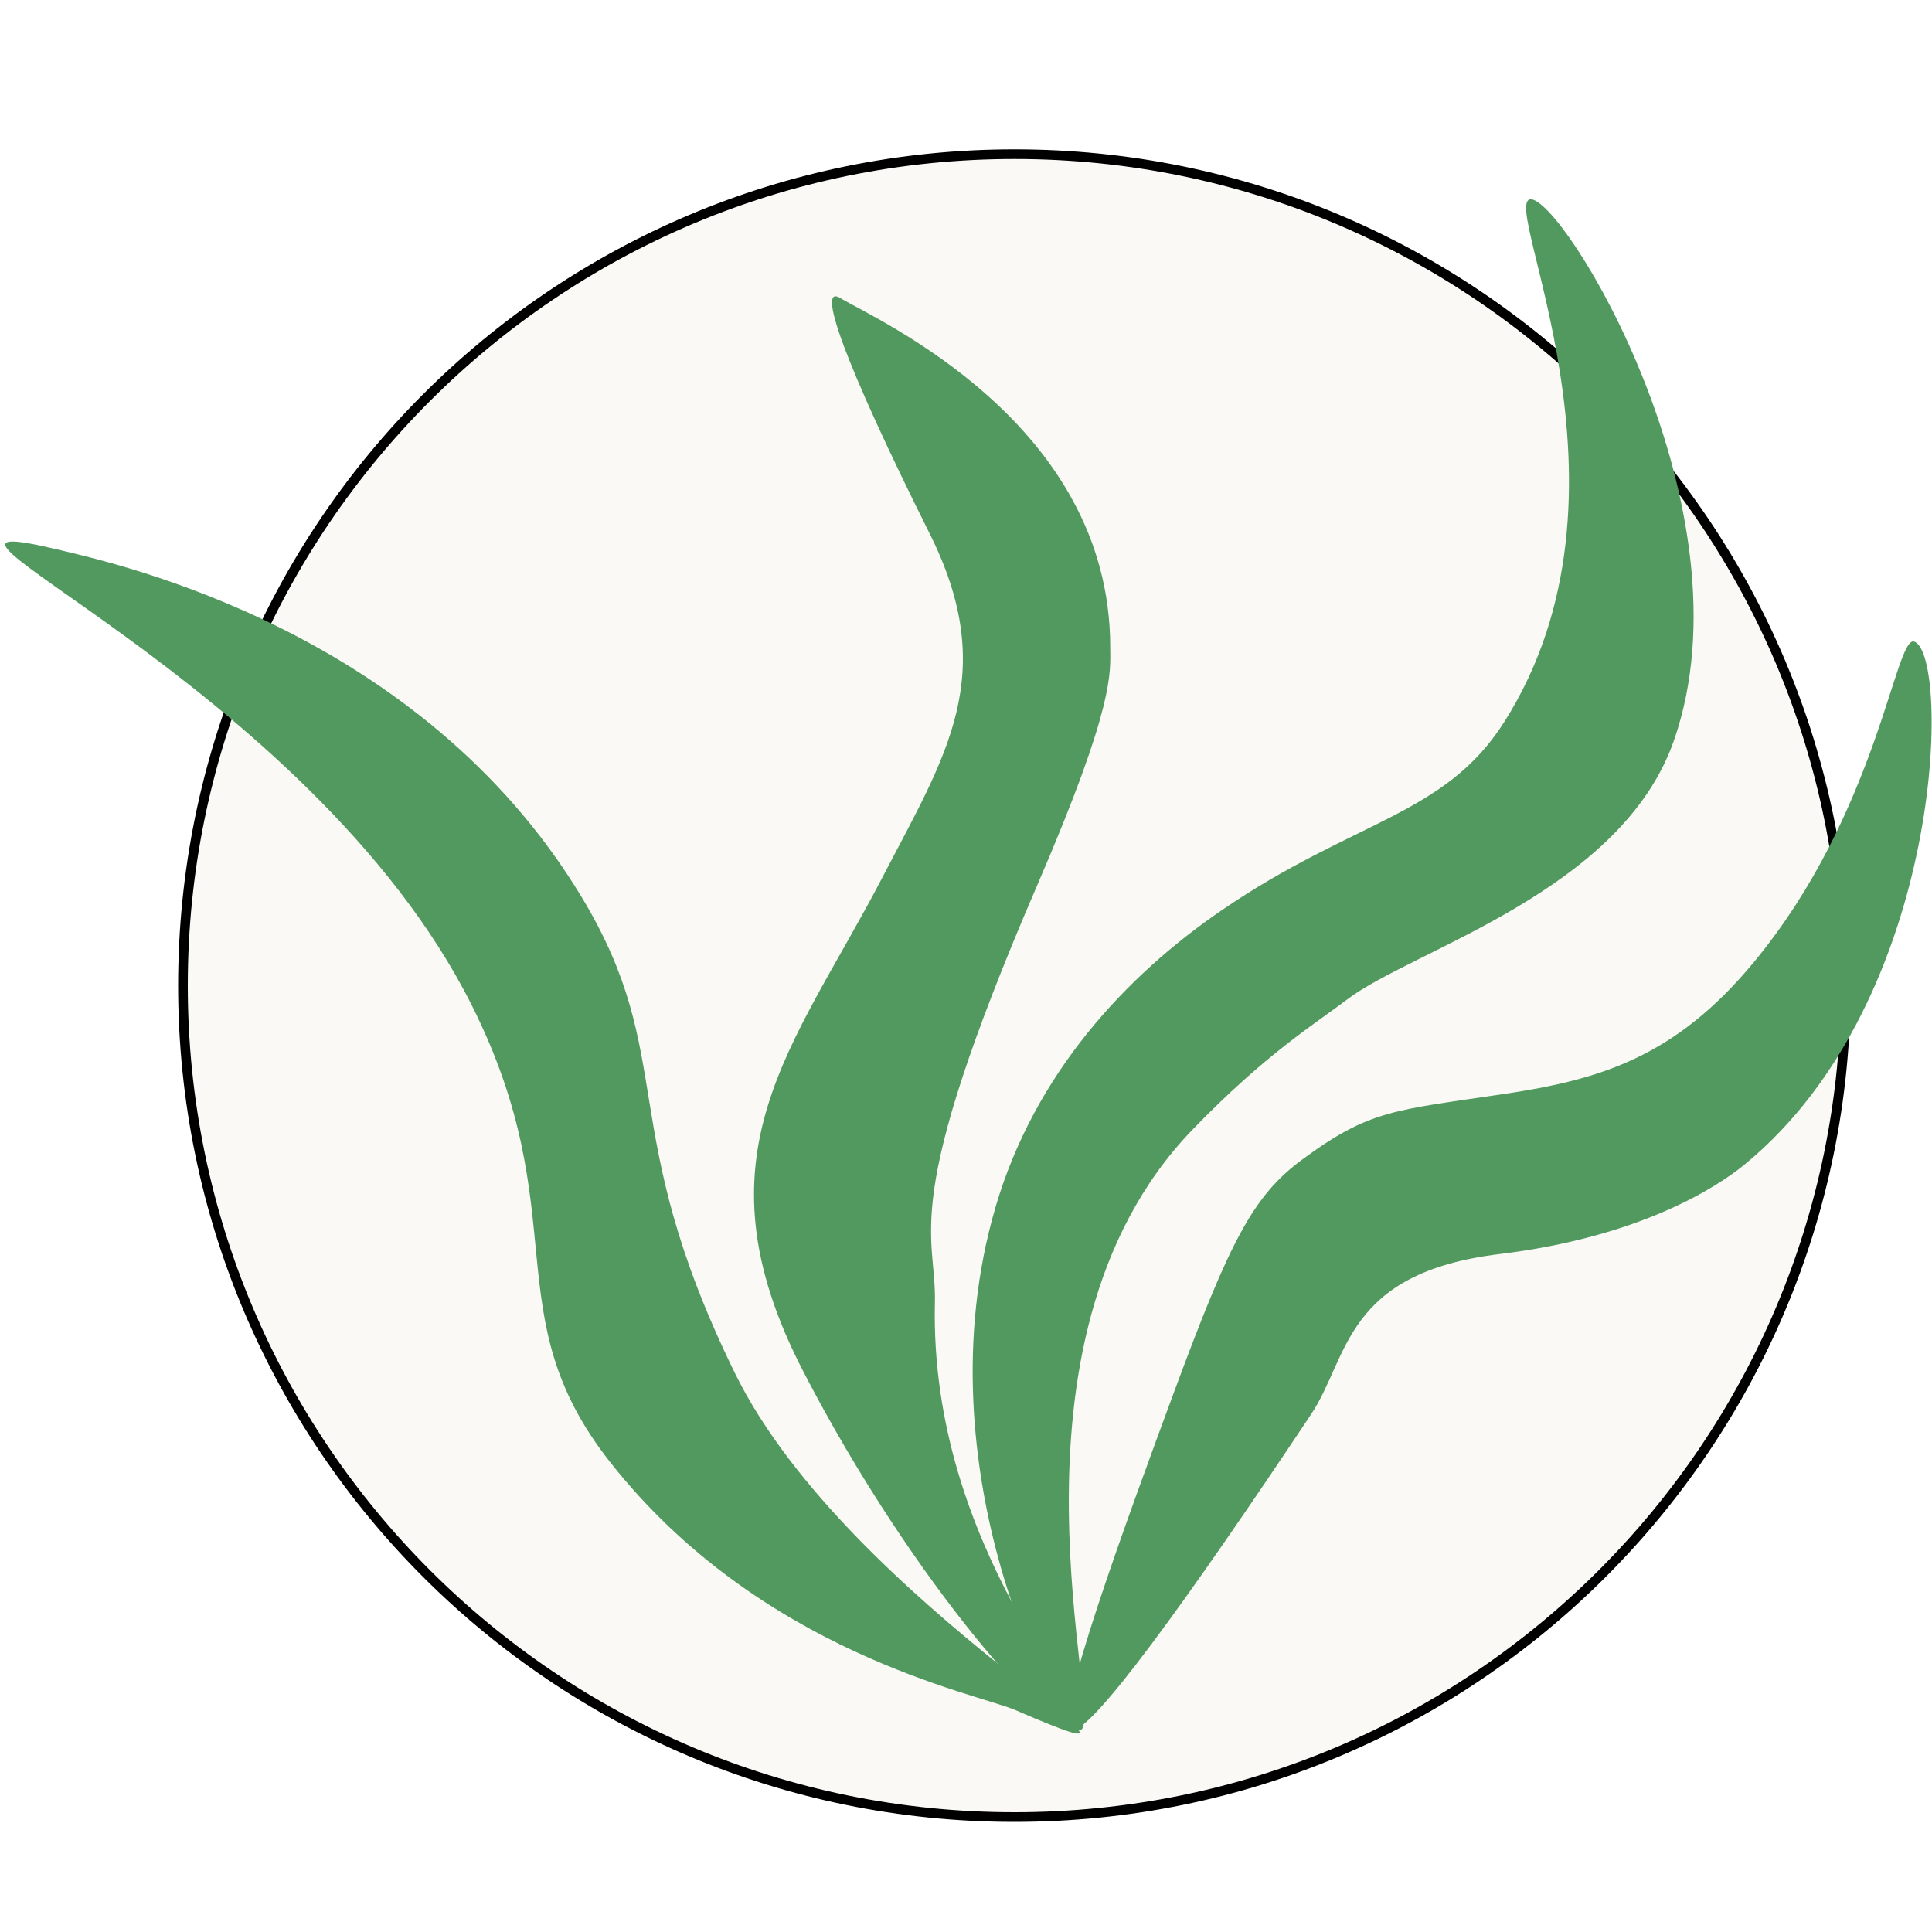
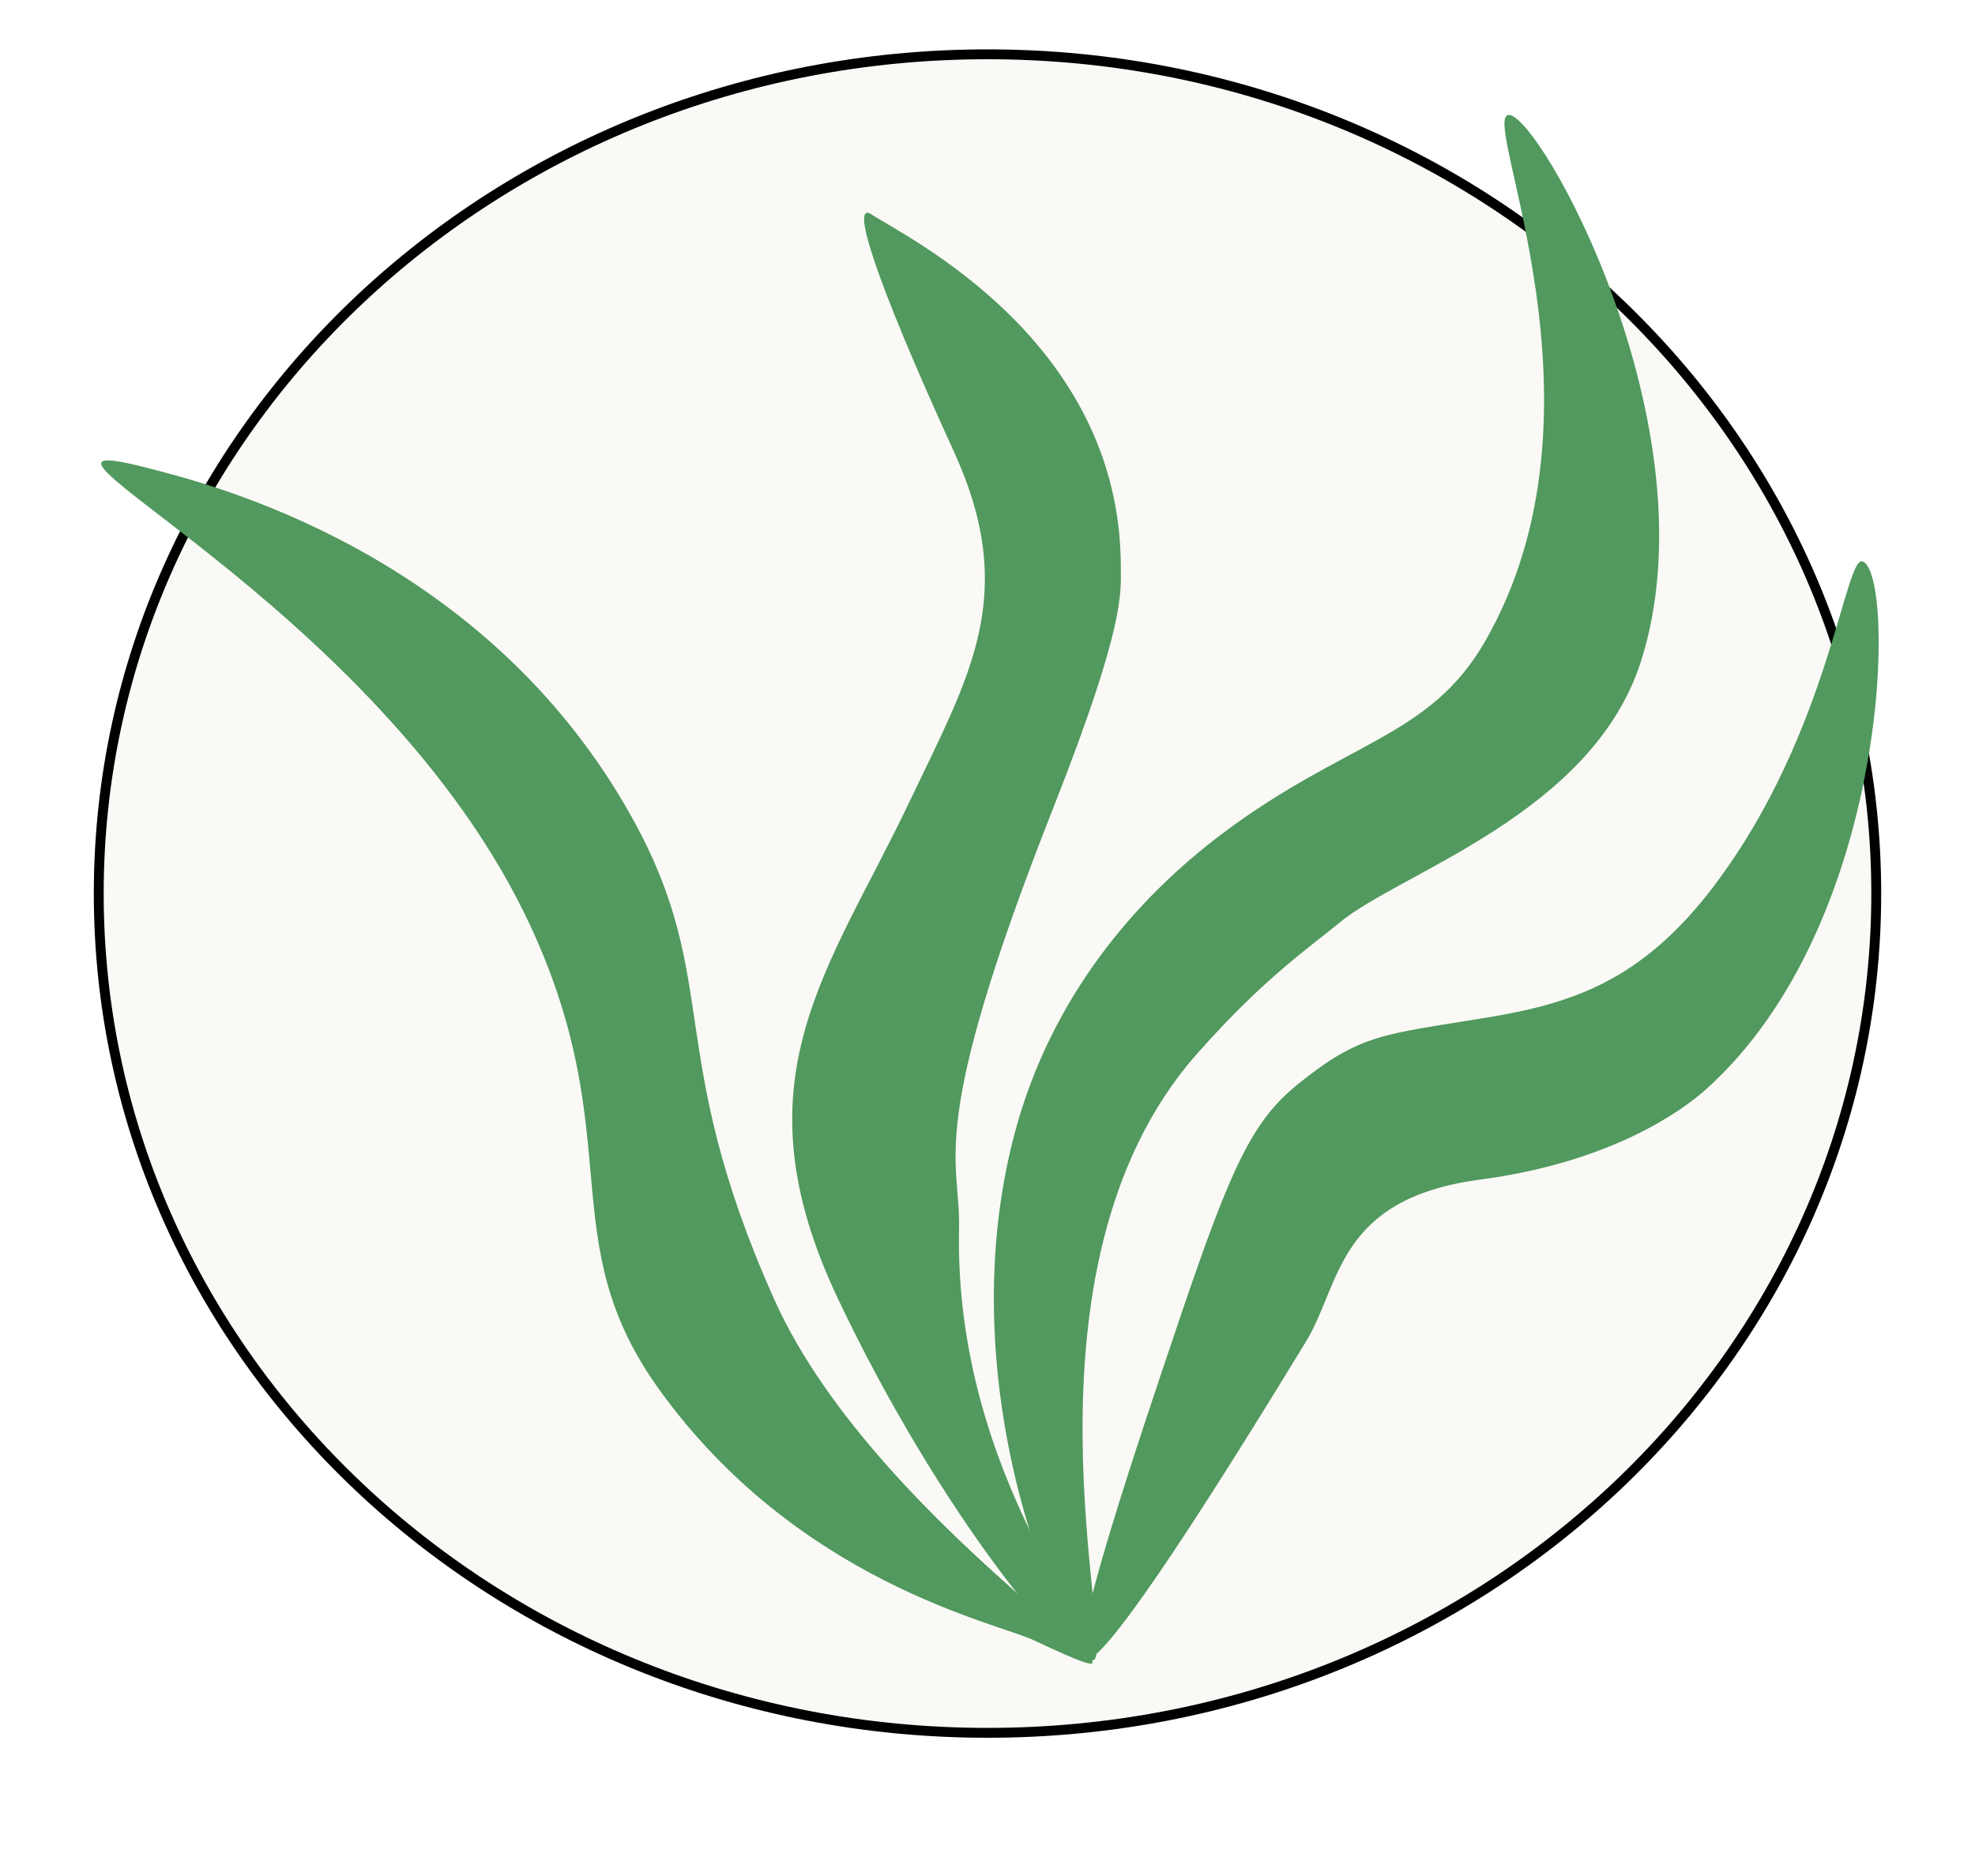
- <svg xmlns="http://www.w3.org/2000/svg" id="Layer_1" width="200" height="200" viewBox="0 0 200 200">
+ <svg xmlns="http://www.w3.org/2000/svg" id="Layer_1" width="200" height="190" viewBox="0 0 200 190">
  <defs>
    <style>.cls-1{fill:#faf9f6;stroke:#000;stroke-miterlimit:10;}.cls-2{fill:#51995e;stroke-width:0px;}</style>
  </defs>
-   <circle class="cls-1" cx="105.01" cy="102.03" r="86.07" />
-   <path class="cls-2" d="M6.03,56.9c6.35,1.51,37.58,8.44,54.19,35.98,10.04,16.65,3.41,23.81,15.83,49.21,11.9,24.34,51.2,44.49,29.09,34.95-4.11-1.77-26.45-5.95-42.01-25.72-12.02-15.28-3.45-25.58-14.27-47.21C32,70.43-15.46,51.77,6.03,56.9Z" />
-   <path class="cls-2" d="M86.96,30.84c3.81,2.29,27.95,12.94,27.97,36.12,0,2.64.58,5.83-7.55,24.66-14.48,33.55-10.43,35.89-10.6,43.21-.6,25.79,17.19,42.78,14.94,44.3-2.19,1.48-17.12-15.04-28.56-37.15-11.65-22.5-.96-33.56,8.19-51.16,6.59-12.68,12.19-20.97,4.88-35.6-8.88-17.77-11.7-25.84-9.27-24.38Z" />
-   <path class="cls-2" d="M158.44,20.63c3.42-.14,23.2,32.1,14.84,56.04-5.48,15.68-27.05,21.64-33.82,26.79-3.24,2.47-8.42,5.61-16.02,13.49-21.32,22.09-8.93,61.8-11.61,62.14-2.2.28-16.75-26.92-8.77-54.14,4.05-13.82,13.49-23.94,23.41-30.72,13.73-9.39,23.08-9.76,29.26-19.51,15.11-23.83-.57-53.95,2.72-54.09Z" />
-   <path class="cls-2" d="M181.57,99.59c-8.2,9.93-16.09,12.19-25.84,13.65-11.4,1.71-13.92,1.61-20.97,6.83-5.02,3.72-7.41,8.33-13.17,23.89-4.88,13.21-12.67,34.29-10.73,35.11,1.84.77,12.12-13.54,24.87-32.67,3.9-5.85,3.41-14.63,19.51-16.58,14.58-1.77,22.57-6.97,25.36-9.27,20.85-17.11,21.3-52.9,17.56-54.13-1.99-.65-3.71,17.57-16.58,33.16Z" />
+   <ellipse class="cls-1" cx="100" cy="90.5" rx="90" ry="85" />
+   <path class="cls-2" d="M15.2,47.46c5.73,1.5,33.92,8.34,48.91,35.54,9.06,16.44,3.08,23.51,14.29,48.59,10.74,24.03,46.21,43.93,26.26,34.52-3.71-1.75-23.88-5.88-37.92-25.4-10.85-15.09-3.11-25.26-12.88-46.62C38.64,60.83-4.2,42.4,15.2,47.46Z" />
+   <path class="cls-2" d="M88.26,21.72c3.44,2.26,25.23,12.77,25.24,35.67,0,2.61.52,5.76-6.81,24.36-13.07,33.14-9.41,35.45-9.57,42.67-.55,25.47,15.51,42.25,13.49,43.75-1.97,1.46-15.45-14.85-25.78-36.69-10.51-22.23-.87-33.14,7.39-50.53,5.95-12.52,11-20.71,4.4-35.16-8.02-17.55-10.56-25.52-8.36-24.08Z" />
+   <path class="cls-2" d="M152.78,11.64c3.09-.14,20.94,31.7,13.39,55.35-4.95,15.49-24.42,21.37-30.53,26.46-2.93,2.44-7.6,5.54-14.46,13.32-19.25,21.82-8.06,61.03-10.48,61.37-1.99.28-15.12-26.58-7.92-53.47,3.66-13.65,12.18-23.65,21.13-30.34,12.4-9.27,20.83-9.64,26.41-19.26,13.64-23.53-.51-53.28,2.45-53.42Z" />
+   <path class="cls-2" d="M173.65,89.62c-7.4,9.81-14.53,12.04-23.33,13.48-10.29,1.69-12.57,1.59-18.93,6.74-4.53,3.67-6.69,8.22-11.89,23.6-4.41,13.05-11.44,33.87-9.68,34.67,1.66.76,10.94-13.37,22.45-32.27,3.52-5.78,3.08-14.45,17.61-16.37,13.16-1.74,20.37-6.89,22.89-9.15,18.82-16.9,19.23-52.25,15.85-53.46-1.8-.64-3.35,17.35-14.97,32.75Z" />
</svg>
